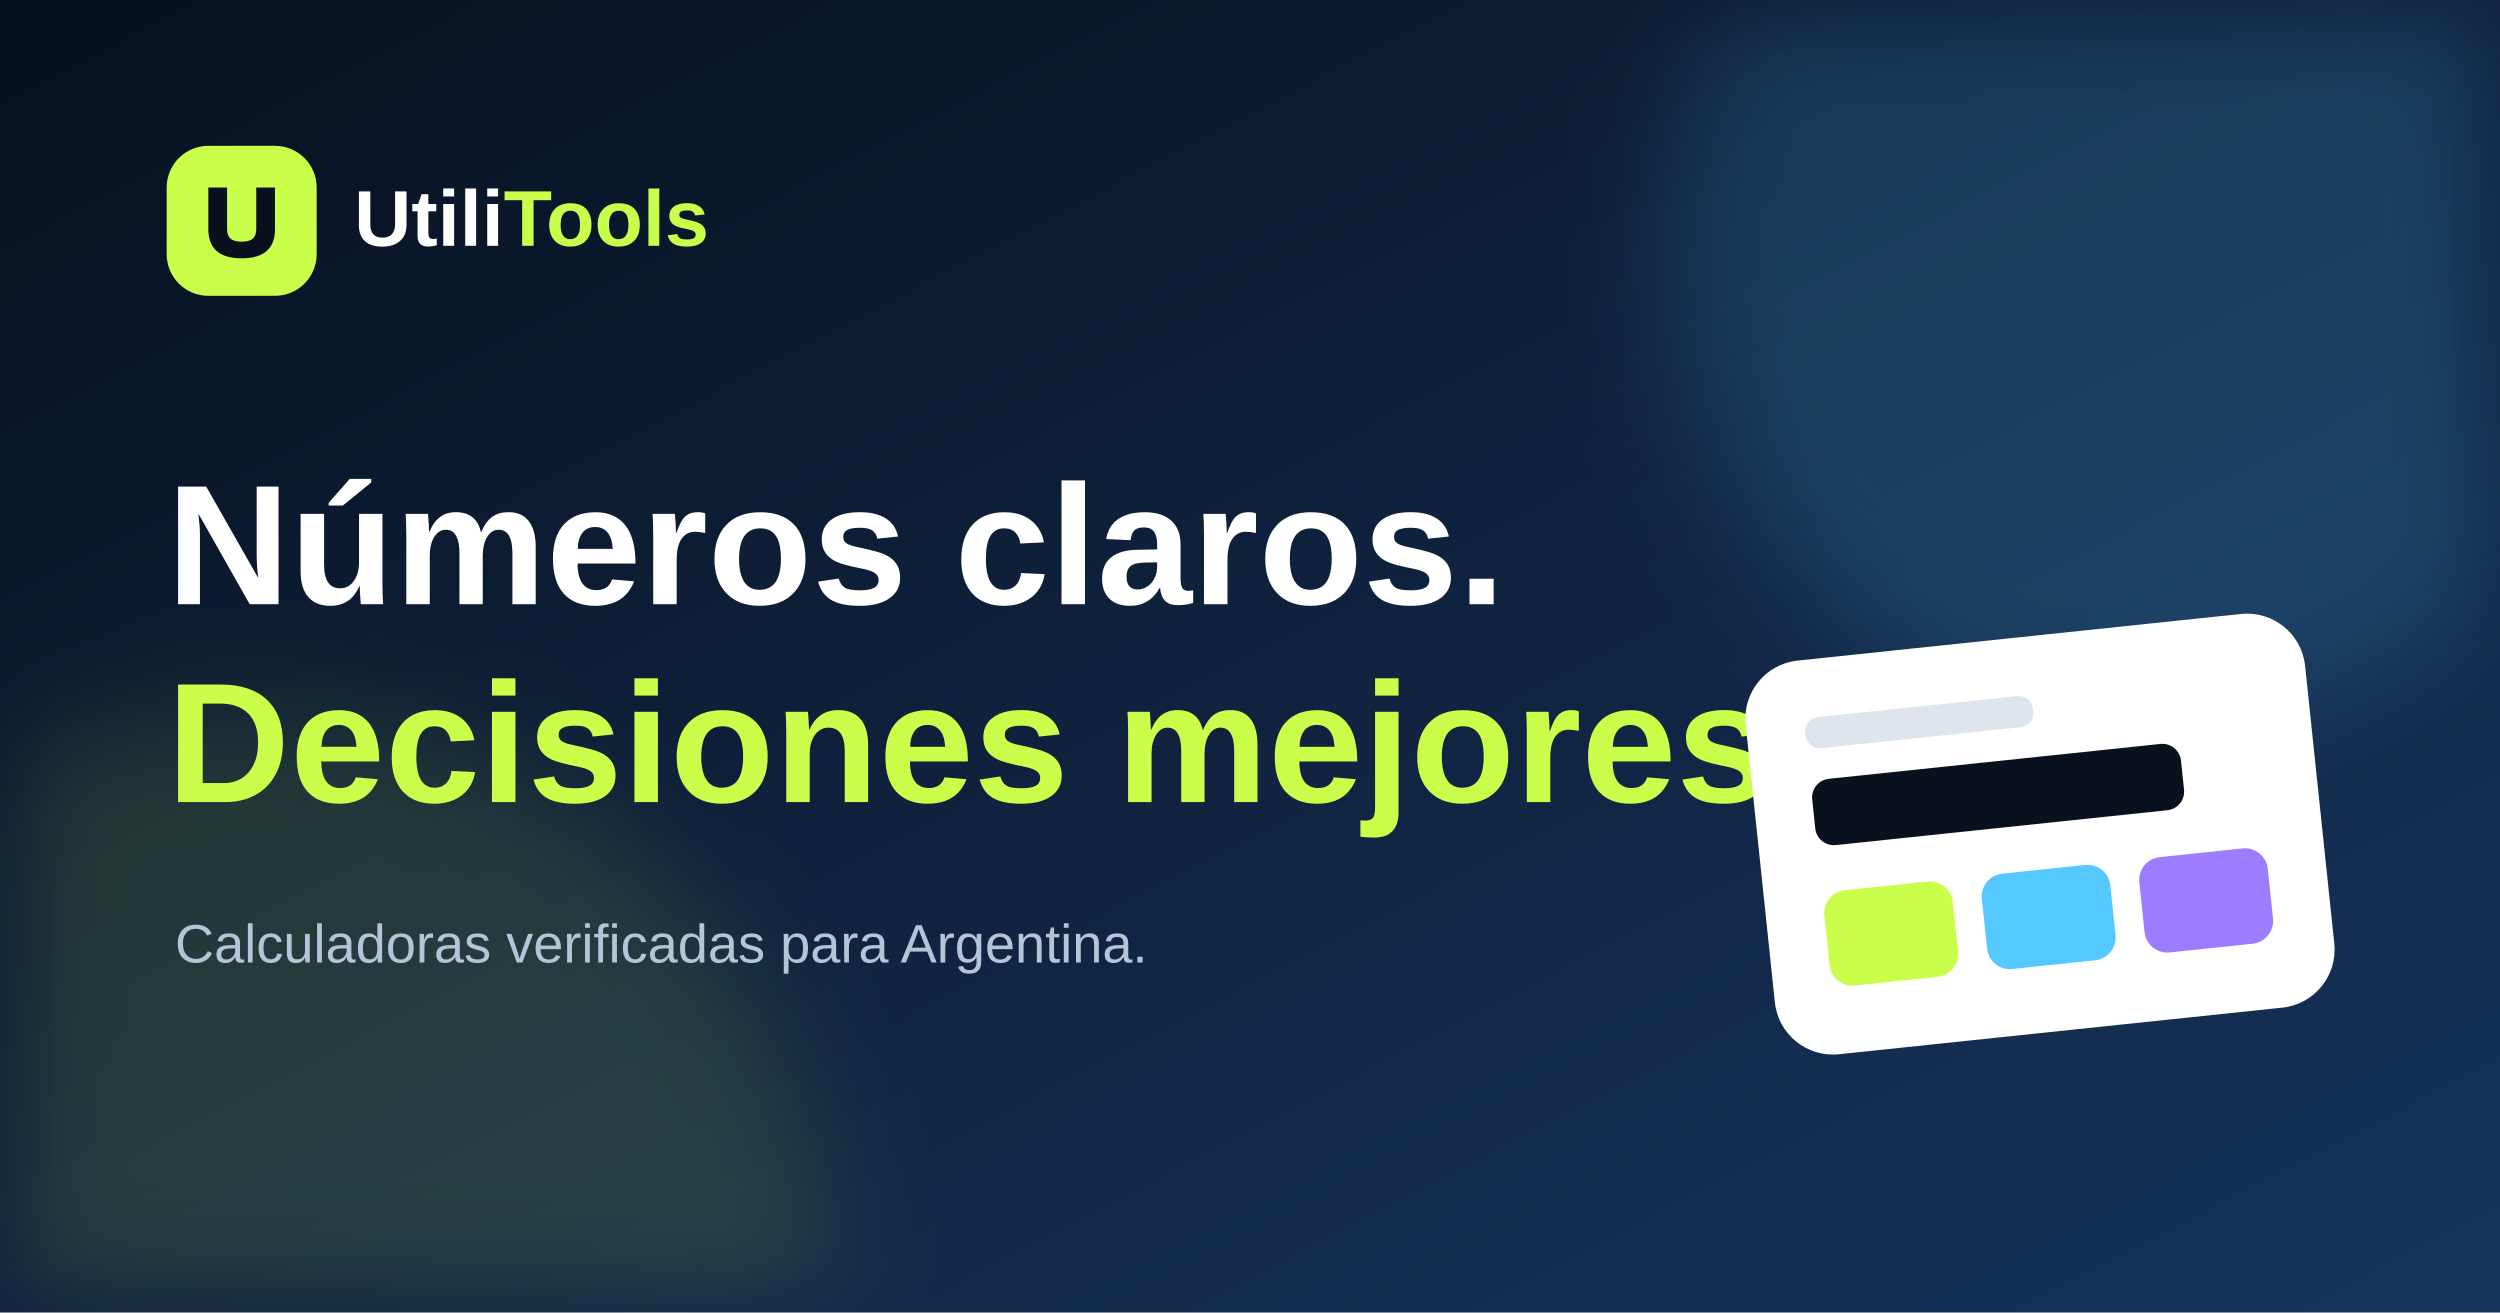
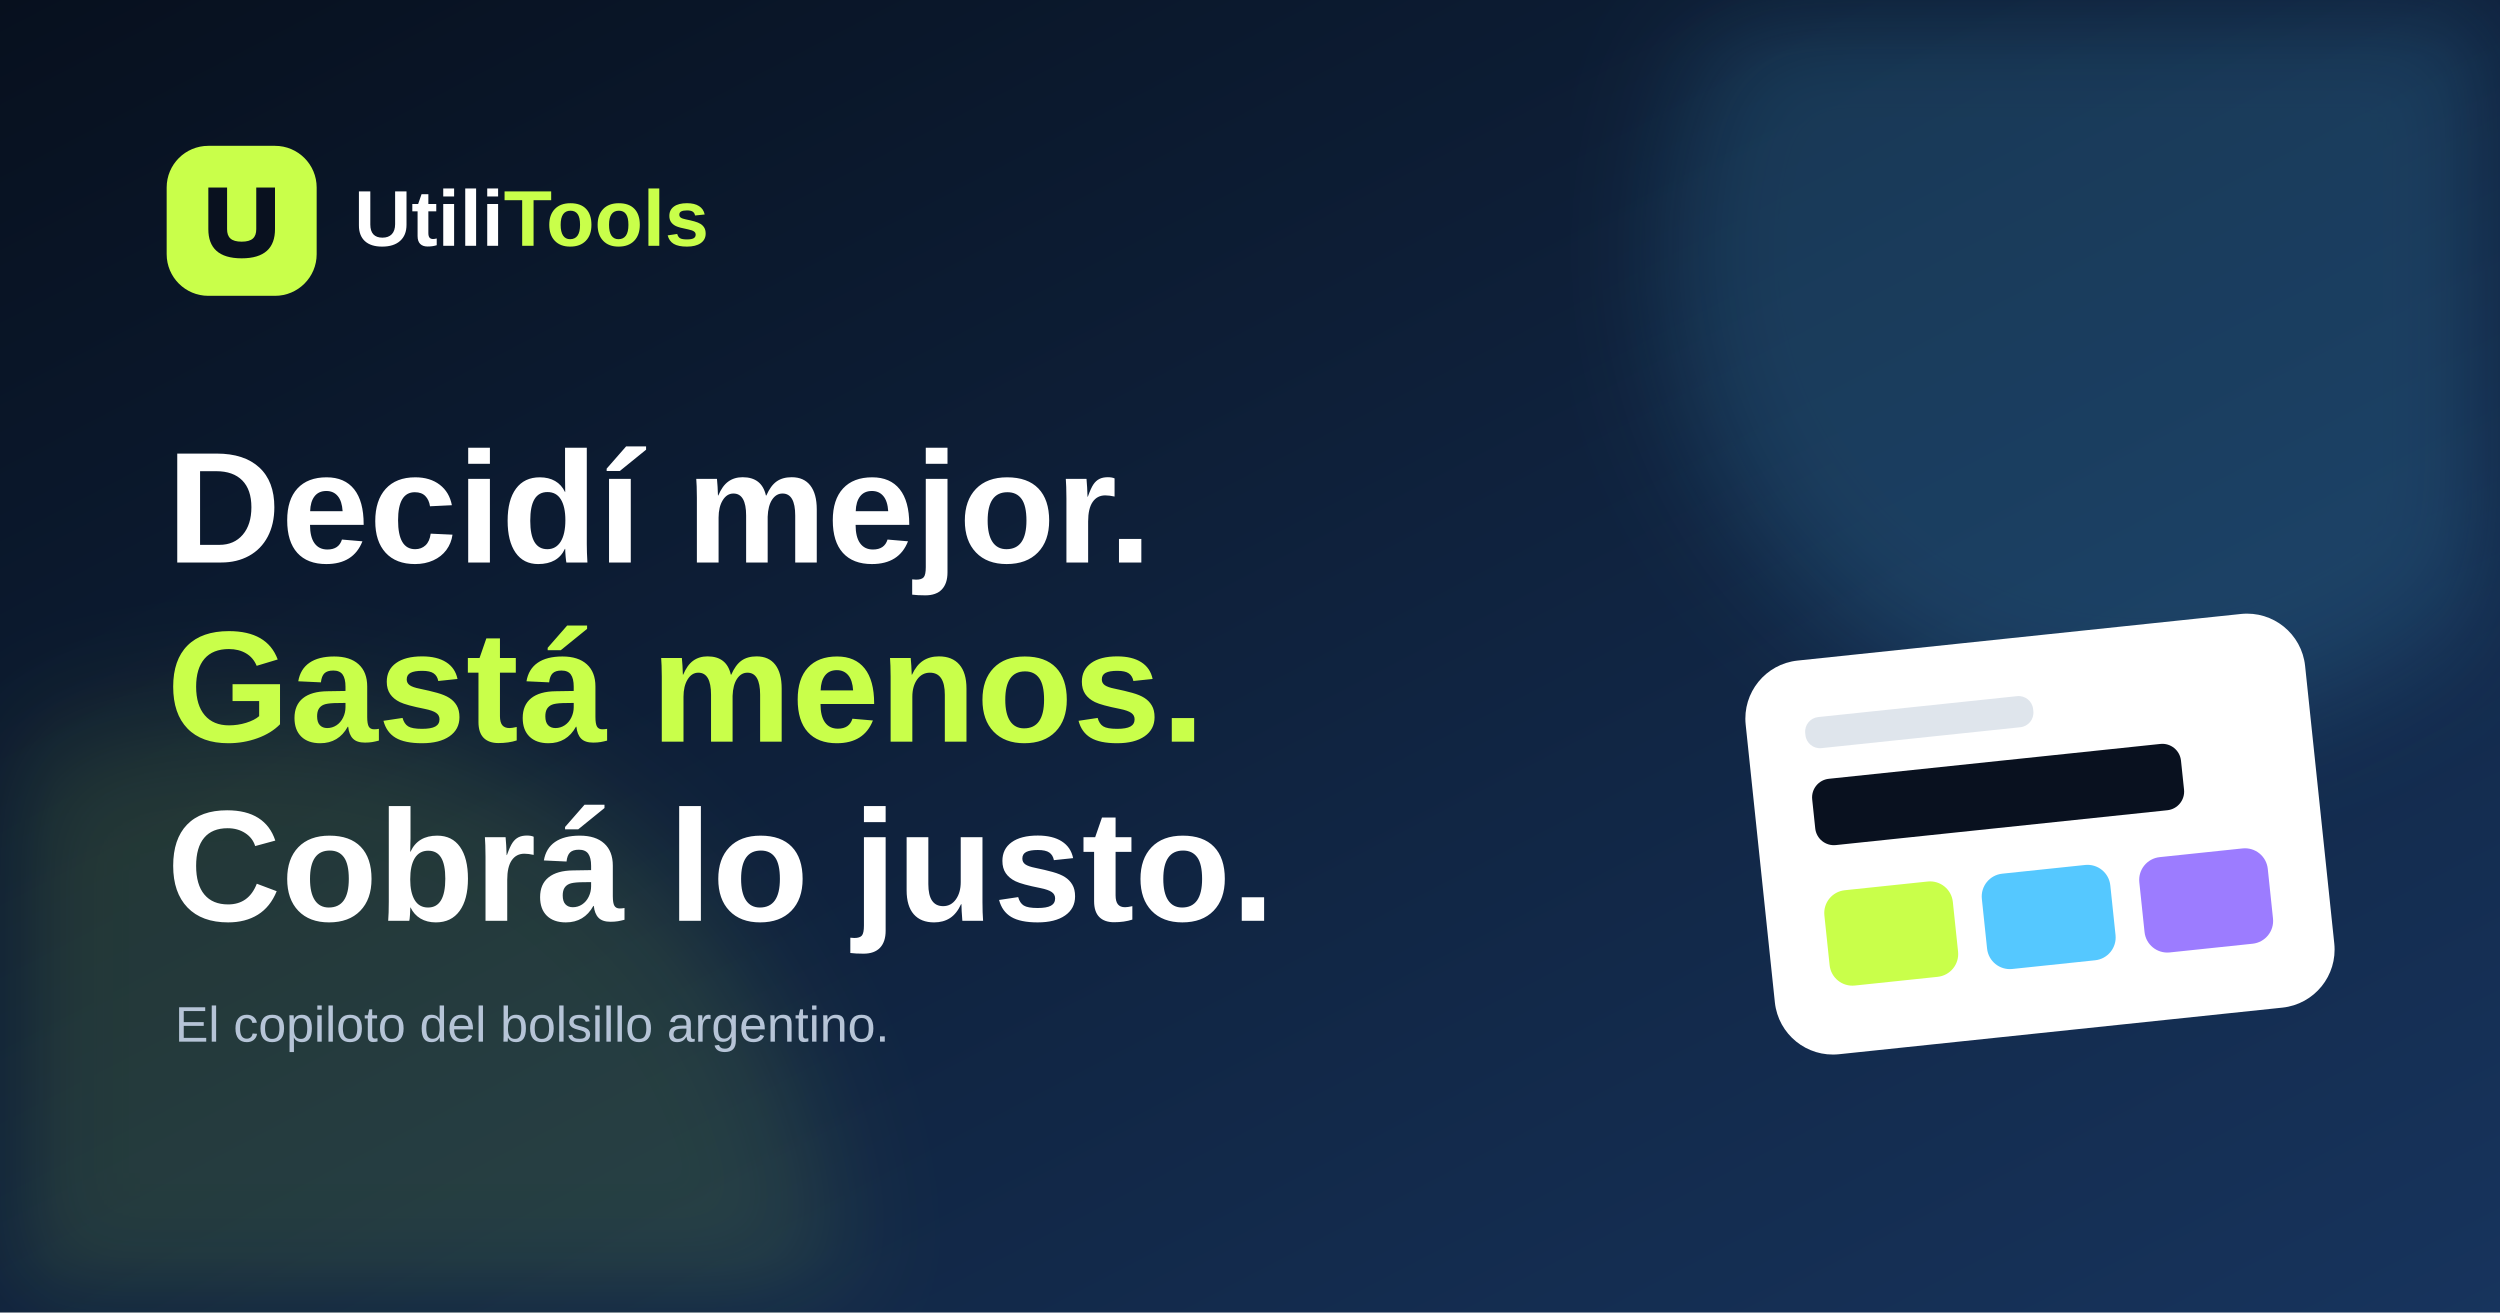
<svg xmlns="http://www.w3.org/2000/svg" width="1200" height="630" viewBox="0 0 1200 630">
  <defs>
    <linearGradient id="g" x1="0" y1="0" x2="1" y2="1">
      <stop stop-color="#07101e" />
      <stop offset="1" stop-color="#17345d" />
    </linearGradient>
    <filter id="b">
      <feGaussianBlur stdDeviation="28" />
    </filter>
  </defs>
  <rect width="1200" height="630" rx="0" fill="url(#g)" />
  <circle cx="1030" cy="120" r="230" fill="#55c8ff" opacity=".16" filter="url(#b)" />
  <circle cx="120" cy="620" r="280" fill="#c9ff4a" opacity=".12" filter="url(#b)" />
  <g transform="translate(80 70)">
    <rect width="72" height="72" rx="20" fill="#c9ff4a" />
    <path d="M20 20v20c0 9 5 14 16 14s16-5 16-14V20h-9v20c0 4-2 6-7 6s-7-2-7-6V20z" fill="#09111f" />
  </g>
  <text x="170" y="118" font-family="Arial,Helvetica,sans-serif" font-size="38" font-weight="800" fill="#ffffff">Utili<tspan fill="#c9ff4a">Tools</tspan>
  </text>
-   <text x="80" y="290" font-family="Arial,Helvetica,sans-serif" font-size="82" font-weight="800" fill="#ffffff">Números claros.</text>
-   <text x="80" y="385" font-family="Arial,Helvetica,sans-serif" font-size="82" font-weight="800" fill="#c9ff4a">Decisiones mejores.</text>
-   <text x="84" y="462" font-family="Arial,Helvetica,sans-serif" font-size="26" fill="#b6c4d7">Calculadoras verificadas para Argentina.</text>
+   <text x="80" y="270" font-family="Arial,Helvetica,sans-serif" font-size="76" font-weight="800" fill="#ffffff">Decidí mejor.</text>
+   <text x="80" y="356" font-family="Arial,Helvetica,sans-serif" font-size="76" font-weight="800" fill="#c9ff4a">Gastá menos.</text>
+   <text x="80" y="442" font-family="Arial,Helvetica,sans-serif" font-size="76" font-weight="800" fill="#ffffff">Cobrá lo justo.</text>
+   <text x="84" y="500" font-family="Arial,Helvetica,sans-serif" font-size="24" fill="#b6c4d7">El copiloto del bolsillo argentino.</text>
  <g transform="translate(835 320) rotate(-6)">
    <rect width="270" height="190" rx="28" fill="#ffffff" />
    <rect x="28" y="28" width="110" height="15" rx="7" fill="#dfe5ec" />
    <rect x="28" y="58" width="178" height="32" rx="9" fill="#09111f" />
    <rect x="28" y="112" width="62" height="46" rx="11" fill="#c9ff4a" />
    <rect x="104" y="112" width="62" height="46" rx="11" fill="#55c8ff" />
    <rect x="180" y="112" width="62" height="46" rx="11" fill="#9c7cff" />
  </g>
</svg>
